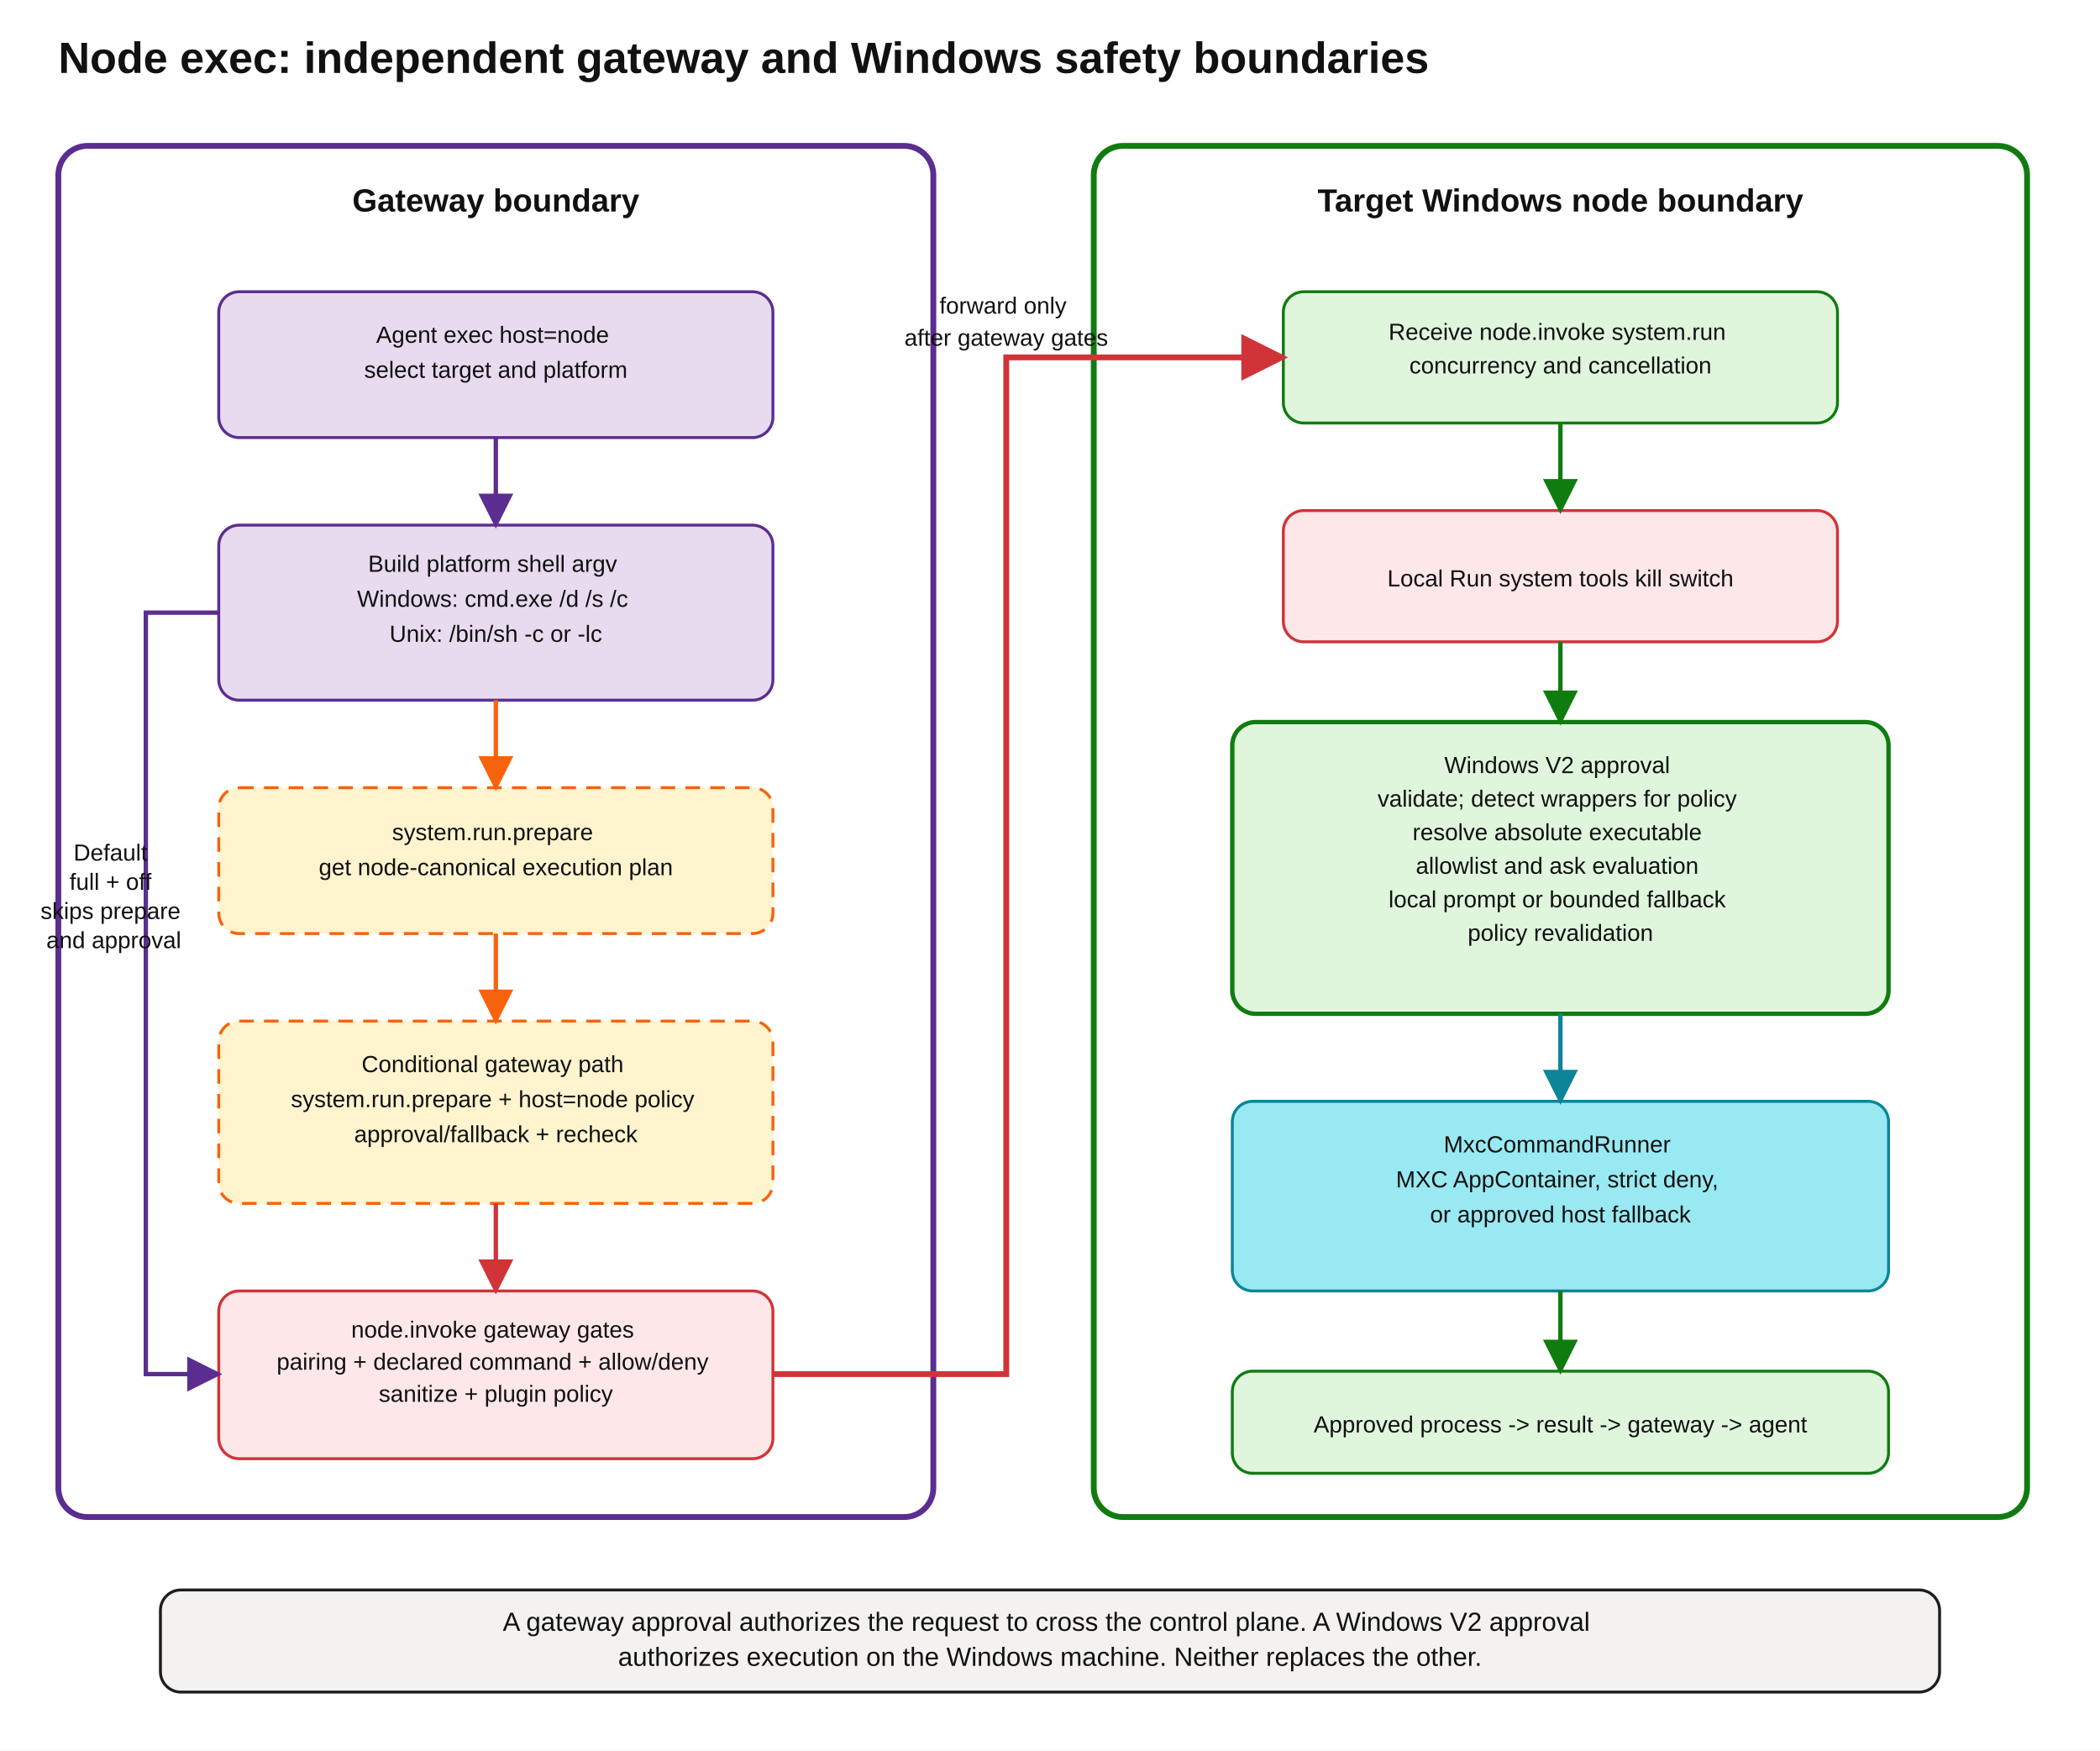
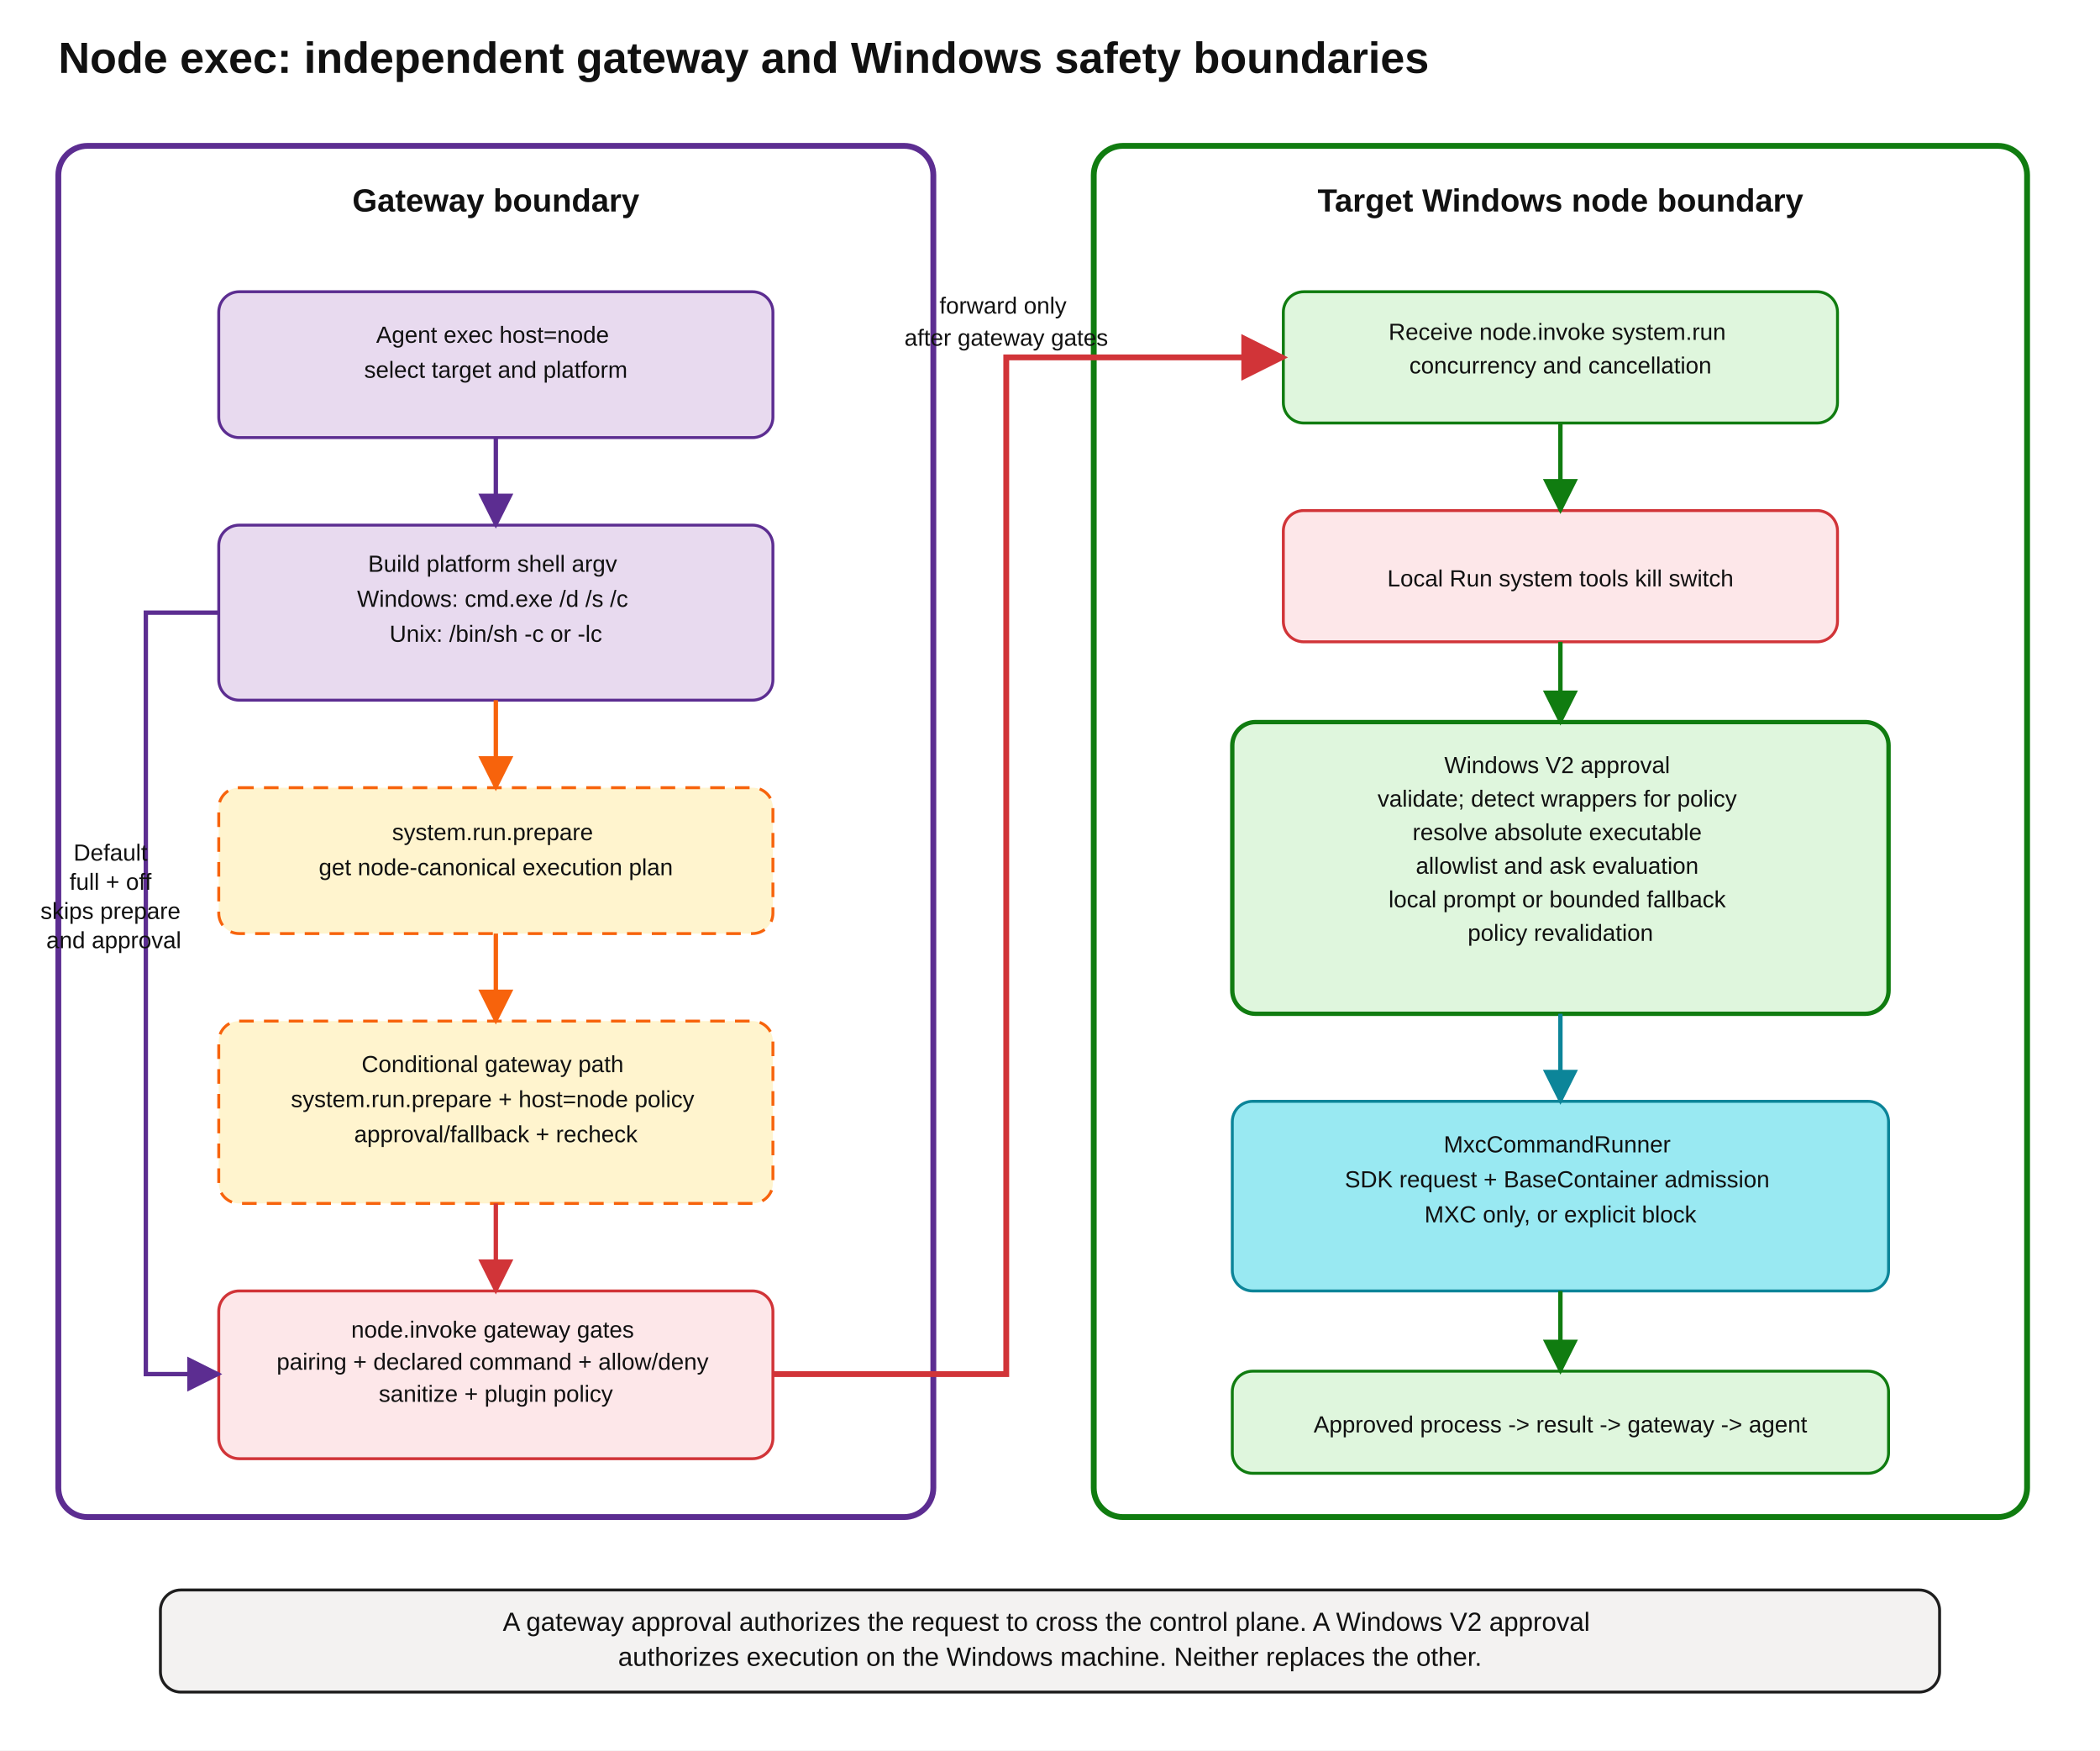
<svg xmlns="http://www.w3.org/2000/svg" width="1440" height="1200" viewBox="0 0 1440 1200" role="img" aria-labelledby="title desc">
  <defs>
    <marker id="arrow" viewBox="0 0 10 10" refX="9" refY="5" markerWidth="8" markerHeight="8" orient="auto">
      <path d="M0 0 L10 5 L0 10z" fill="context-stroke" />
    </marker>
    <style>
      .title{font:700 30px Segoe UI,Arial,sans-serif;fill:#111}
      .section{font:700 22px Segoe UI,Arial,sans-serif;fill:#111;text-anchor:middle}
      .box{font:16px Segoe UI,Arial,sans-serif;fill:#111;text-anchor:middle}
      .note{font:18px Segoe UI,Arial,sans-serif;fill:#111;text-anchor:middle}
    </style>
  </defs>
  <rect width="1440" height="1200" fill="#fff" />
  <text x="40" y="50" class="title">Node exec: independent gateway and Windows safety boundaries</text>
  <rect x="40" y="100" width="600" height="940" rx="20" fill="none" stroke="#5C2D91" stroke-width="4" />
  <text x="340" y="145" class="section">Gateway boundary</text>
  <rect x="150" y="200" width="380" height="100" rx="14" fill="#E8DAEF" stroke="#5C2D91" stroke-width="2" />
  <text x="340" y="235" class="box">
    <tspan x="340">Agent exec host=node</tspan>
    <tspan x="340" dy="24">select target and platform</tspan>
  </text>
  <rect x="150" y="360" width="380" height="120" rx="14" fill="#E8DAEF" stroke="#5C2D91" stroke-width="2" />
  <text x="340" y="392" class="box">
    <tspan x="340">Build platform shell argv</tspan>
    <tspan x="340" dy="24">Windows: cmd.exe /d /s /c</tspan>
    <tspan x="340" dy="24">Unix: /bin/sh -c or -lc</tspan>
  </text>
  <rect x="150" y="540" width="380" height="100" rx="14" fill="#FFF4CE" stroke="#F7630C" stroke-width="2" stroke-dasharray="10 7" />
  <text x="340" y="576" class="box">
    <tspan x="340">system.run.prepare</tspan>
    <tspan x="340" dy="24">get node-canonical execution plan</tspan>
  </text>
  <rect x="150" y="700" width="380" height="125" rx="14" fill="#FFF4CE" stroke="#F7630C" stroke-width="2" stroke-dasharray="10 7" />
  <text x="340" y="735" class="box">
    <tspan x="340">Conditional gateway path</tspan>
    <tspan x="340" dy="24">system.run.prepare + host=node policy</tspan>
    <tspan x="340" dy="24">approval/fallback + recheck</tspan>
  </text>
  <rect x="150" y="885" width="380" height="115" rx="14" fill="#FDE7E9" stroke="#D13438" stroke-width="2" />
  <text x="340" y="917" class="box">
    <tspan x="340">node.invoke gateway gates</tspan>
    <tspan x="340" dy="22">pairing + declared command + allow/deny</tspan>
    <tspan x="340" dy="22">sanitize + plugin policy</tspan>
  </text>
  <path d="M340 300 V360" fill="none" stroke="#5C2D91" stroke-width="3" marker-end="url(#arrow)" />
  <path d="M340 480 V540" fill="none" stroke="#F7630C" stroke-width="3" marker-end="url(#arrow)" />
  <path d="M340 640 V700" fill="none" stroke="#F7630C" stroke-width="3" marker-end="url(#arrow)" />
  <path d="M340 825 V885" fill="none" stroke="#D13438" stroke-width="3" marker-end="url(#arrow)" />
  <path d="M150 420 H100 V942 H150" fill="none" stroke="#5C2D91" stroke-width="3" marker-end="url(#arrow)" />
  <text x="78" y="590" class="box">
    <tspan x="78">Default</tspan>
    <tspan x="78" dy="20">full + off</tspan>
    <tspan x="78" dy="20">skips prepare</tspan>
    <tspan x="78" dy="20">and approval</tspan>
  </text>
  <rect x="750" y="100" width="640" height="940" rx="20" fill="none" stroke="#107C10" stroke-width="4" />
  <text x="1070" y="145" class="section">Target Windows node boundary</text>
  <rect x="880" y="200" width="380" height="90" rx="14" fill="#DFF6DD" stroke="#107C10" stroke-width="2" />
  <text x="1070" y="233" class="box">
    <tspan x="1070">Receive node.invoke system.run</tspan>
    <tspan x="1070" dy="23">concurrency and cancellation</tspan>
  </text>
  <rect x="880" y="350" width="380" height="90" rx="14" fill="#FDE7E9" stroke="#D13438" stroke-width="2" />
  <text x="1070" y="402" class="box">Local Run system tools kill switch</text>
  <rect x="845" y="495" width="450" height="200" rx="16" fill="#DFF6DD" stroke="#107C10" stroke-width="3" />
  <text x="1070" y="530" class="box">
    <tspan x="1070">Windows V2 approval</tspan>
    <tspan x="1070" dy="23">validate; detect wrappers for policy</tspan>
    <tspan x="1070" dy="23">resolve absolute executable</tspan>
    <tspan x="1070" dy="23">allowlist and ask evaluation</tspan>
    <tspan x="1070" dy="23">local prompt or bounded fallback</tspan>
    <tspan x="1070" dy="23">policy revalidation</tspan>
  </text>
  <rect x="845" y="755" width="450" height="130" rx="14" fill="#99E9F2" stroke="#0C8599" stroke-width="2" />
  <text x="1070" y="790" class="box">
    <tspan x="1070">MxcCommandRunner</tspan>
-     <tspan x="1070" dy="24">MXC AppContainer, strict deny,</tspan>
-     <tspan x="1070" dy="24">or approved host fallback</tspan>
+     <tspan x="1070" dy="24">SDK request + BaseContainer admission</tspan>
+     <tspan x="1070" dy="24">MXC only, or explicit block</tspan>
  </text>
  <rect x="845" y="940" width="450" height="70" rx="14" fill="#DFF6DD" stroke="#107C10" stroke-width="2" />
  <text x="1070" y="982" class="box">Approved process -&gt; result -&gt; gateway -&gt; agent</text>
  <path d="M530 942 H690 V245 H880" fill="none" stroke="#D13438" stroke-width="4" marker-end="url(#arrow)" />
  <text x="690" y="215" class="box">
    <tspan x="690">forward only</tspan>
    <tspan x="690" dy="22">after gateway gates</tspan>
  </text>
  <path d="M1070 290 V350" fill="none" stroke="#107C10" stroke-width="3" marker-end="url(#arrow)" />
  <path d="M1070 440 V495" fill="none" stroke="#107C10" stroke-width="3" marker-end="url(#arrow)" />
  <path d="M1070 695 V755" fill="none" stroke="#0C8599" stroke-width="3" marker-end="url(#arrow)" />
  <path d="M1070 885 V940" fill="none" stroke="#107C10" stroke-width="3" marker-end="url(#arrow)" />
  <rect x="110" y="1090" width="1220" height="70" rx="14" fill="#F3F2F1" stroke="#1e1e1e" stroke-width="2" />
  <text x="720" y="1118" class="note">
    <tspan x="720">A gateway approval authorizes the request to cross the control plane. A Windows V2 approval</tspan>
    <tspan x="720" dy="24">authorizes execution on the Windows machine. Neither replaces the other.</tspan>
  </text>
</svg>
